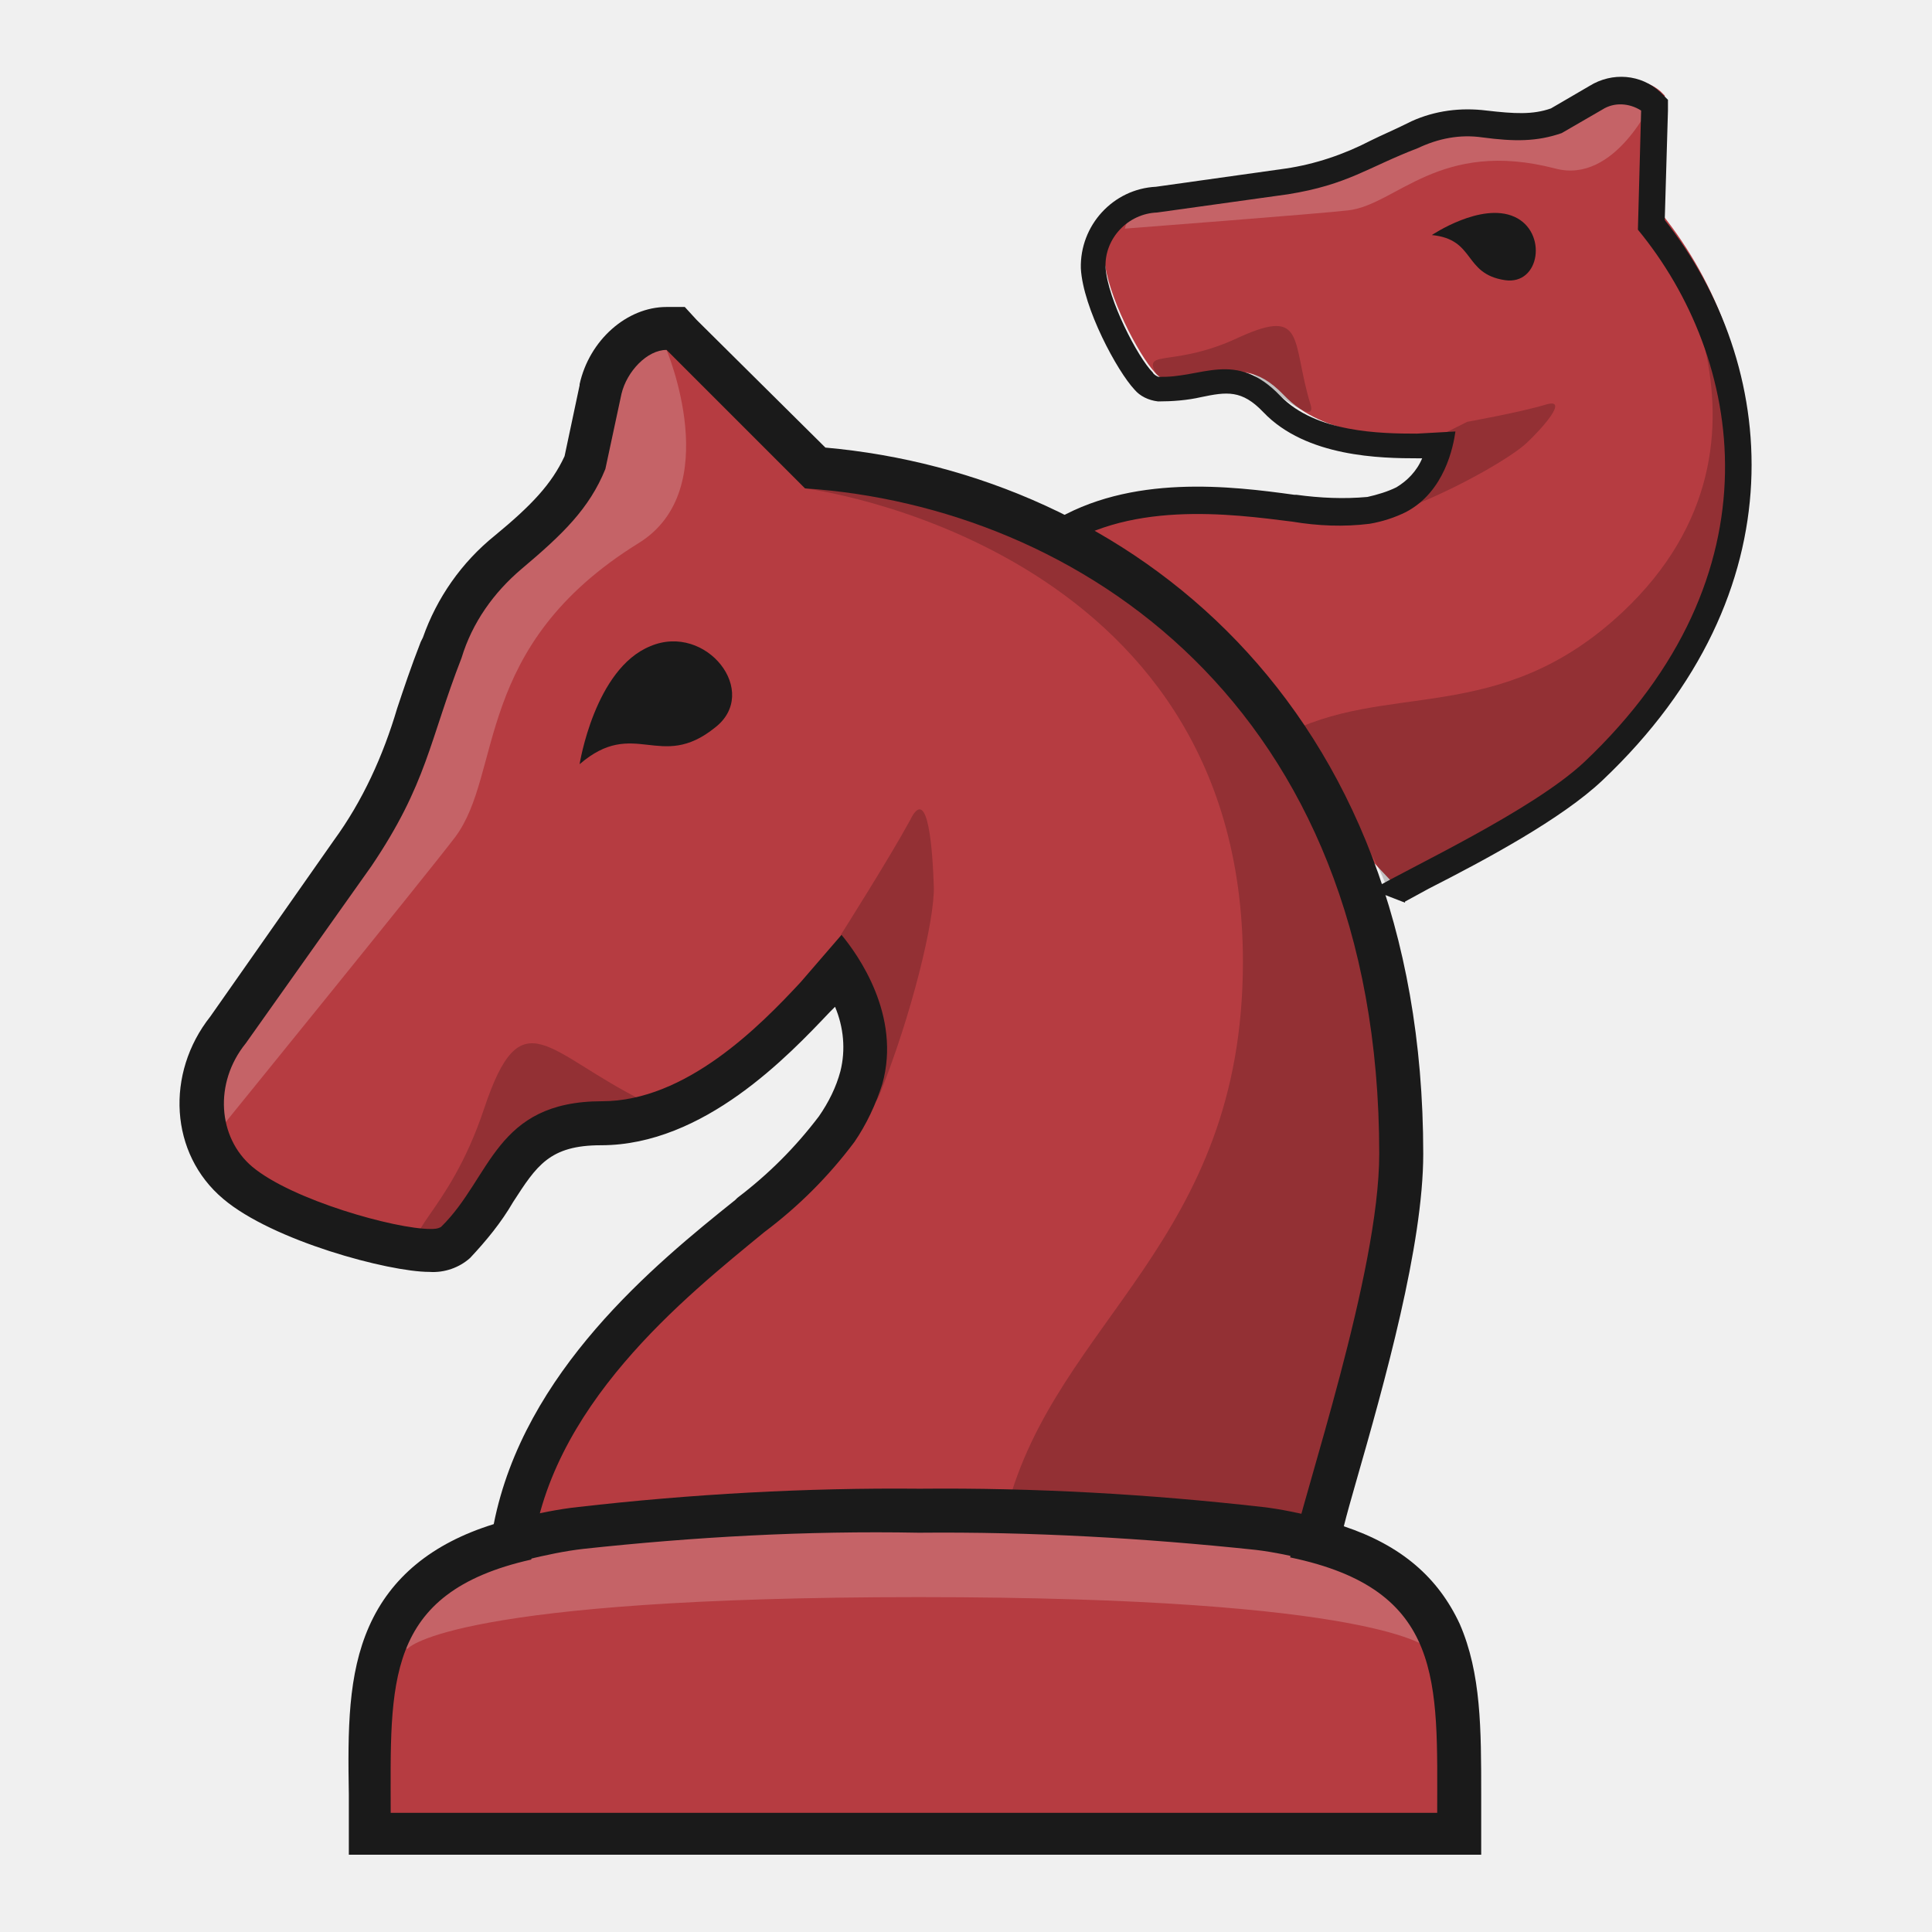
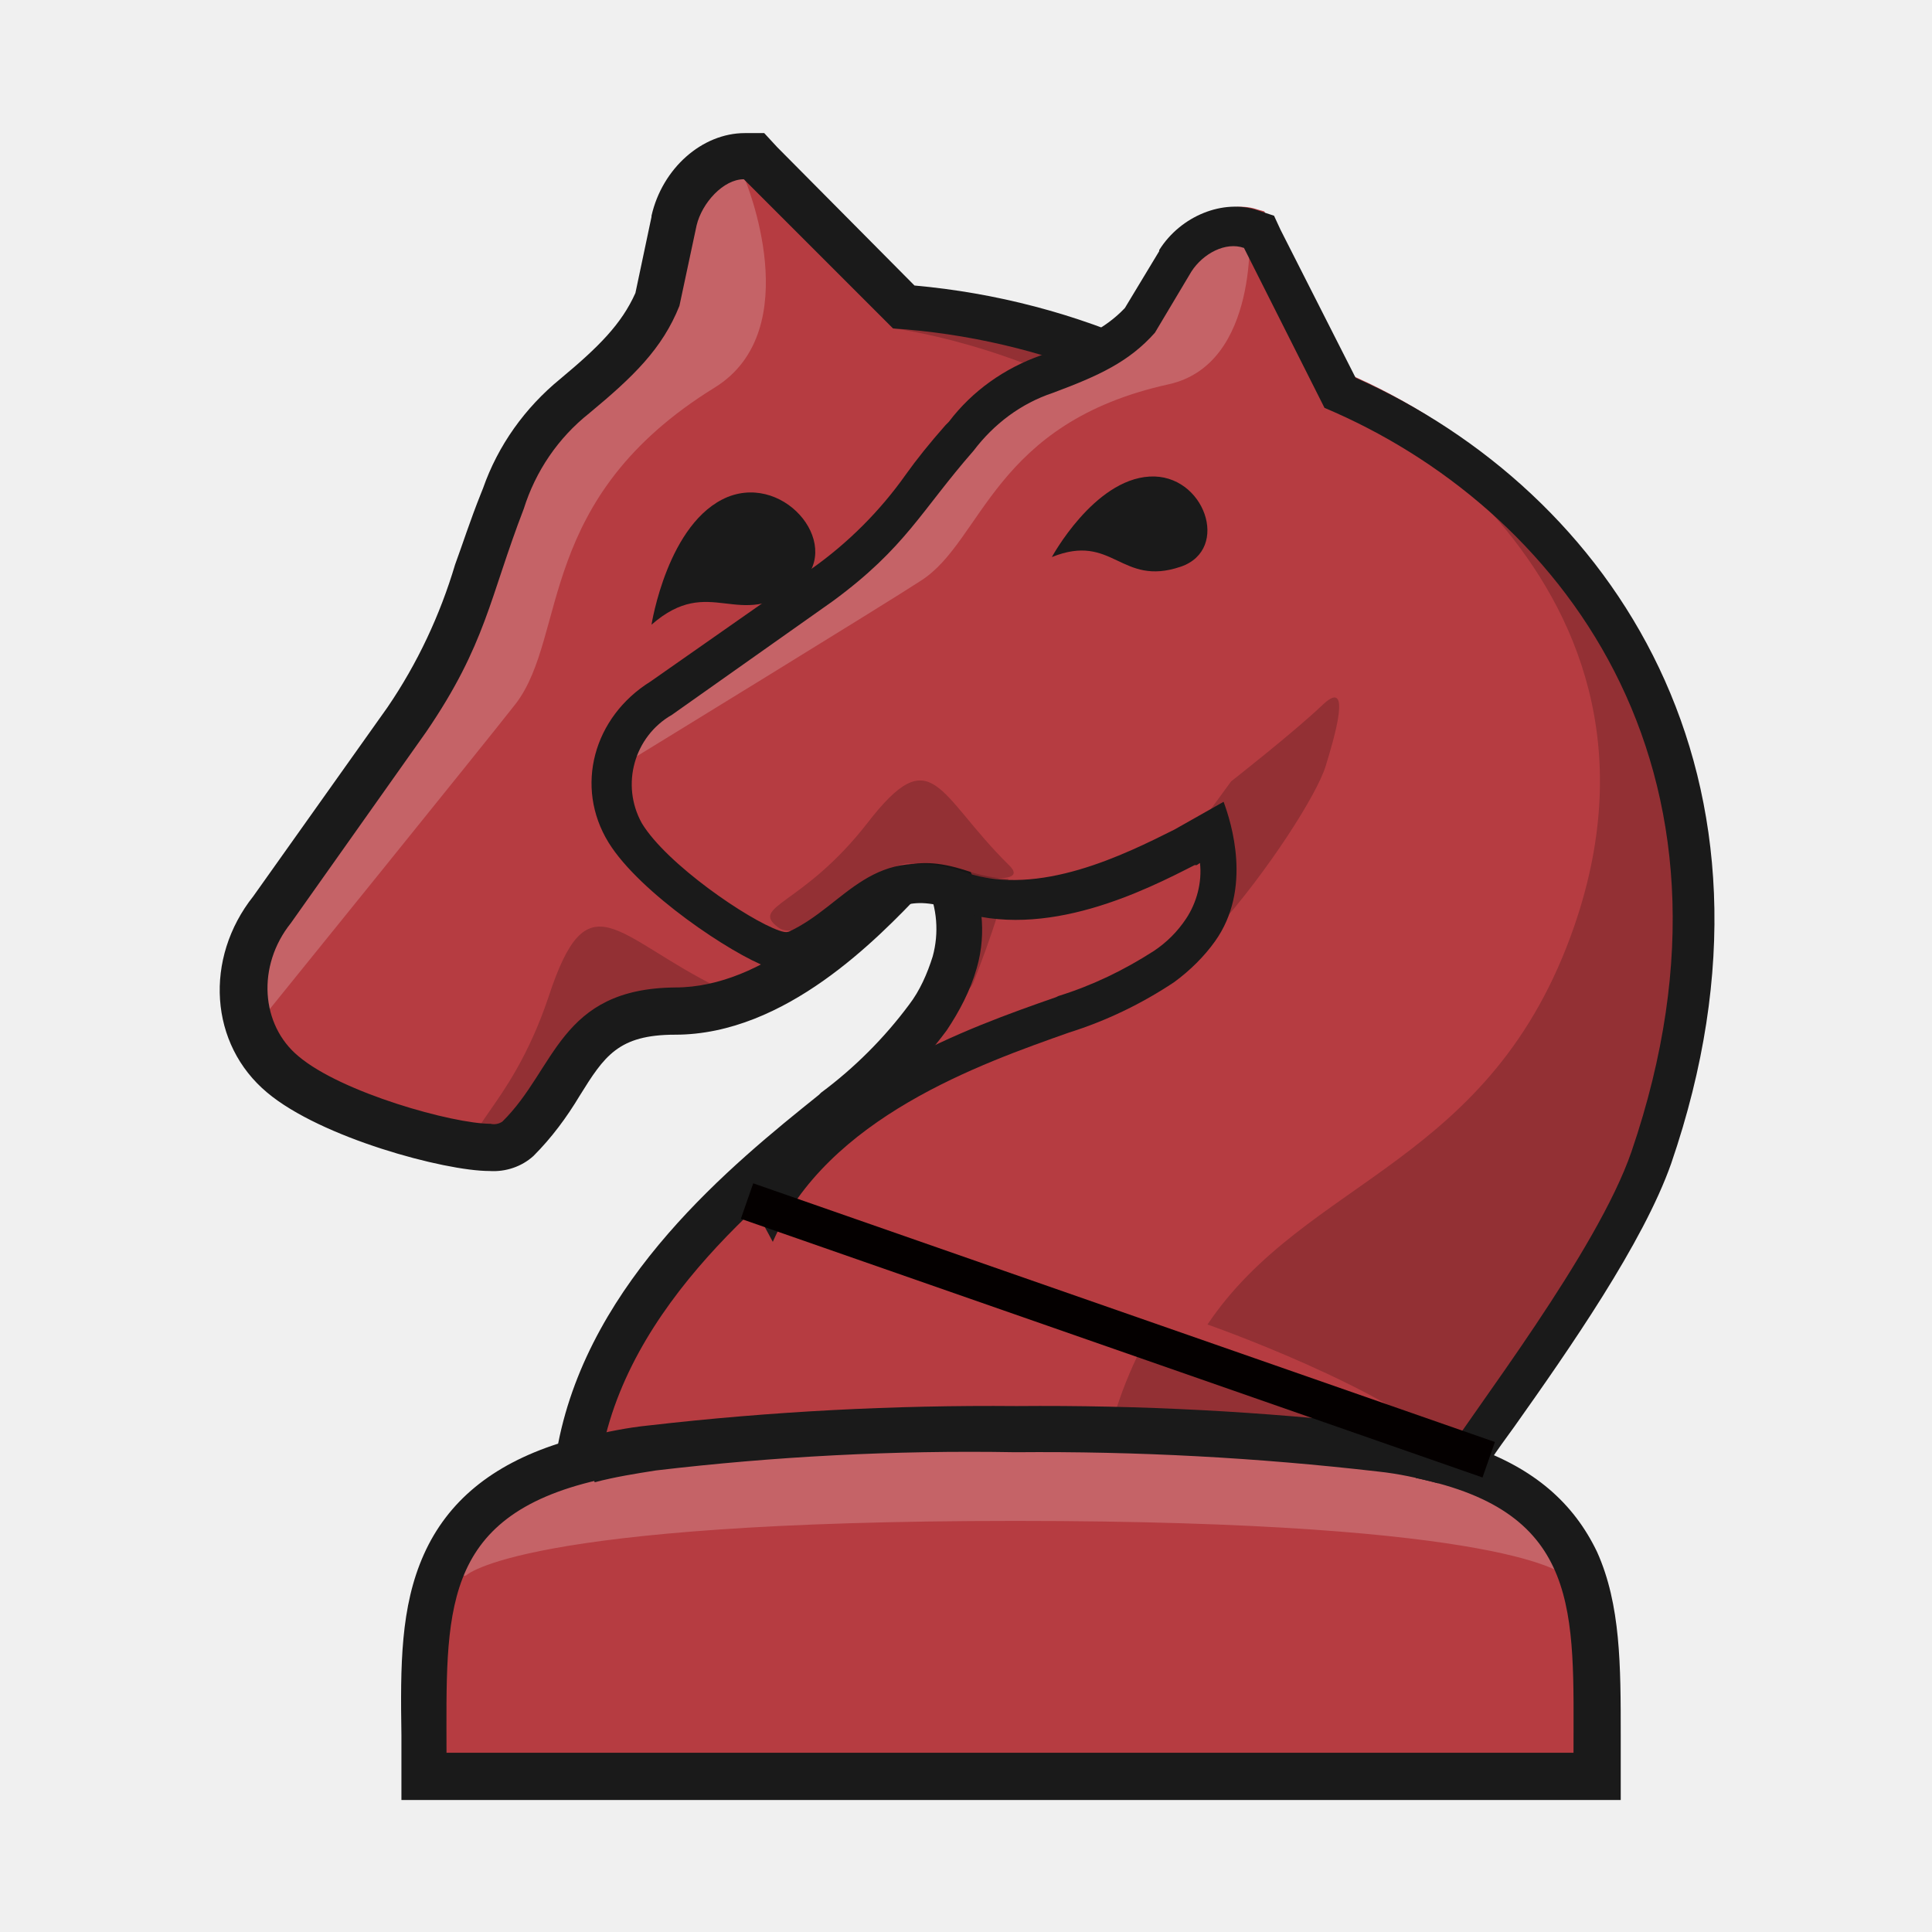
<svg xmlns="http://www.w3.org/2000/svg" version="1.1" id="Layer_1" x="0px" y="0px" viewBox="0 0 180 180" style="enable-background:new 0 0 180 180;" xml:space="preserve">
  <style type="text/css">
	.st0{fill:#B63C41;}
- 	.st1{opacity:0.2;}
- 	.st2{fill:#FFFFFF;}
- 	.st3{fill:#1A1A1A;}
- 	.st4{opacity:0.2;fill:#040000;enable-background:new    ;}
- 	.st5{opacity:0.2;fill:#FFFFFF;enable-background:new    ;}
+ 	.st1{opacity:0.2;fill:#FFFFFF;enable-background:new    ;}
+ 	.st2{opacity:0.2;}
+ 	.st3{fill:#FFFFFF;}
+ 	.st4{fill:#1A1A1A;}
+ 	.st5{opacity:0.2;fill:#040000;enable-background:new    ;}
+ 	.st6{fill:none;stroke:#040000;stroke-width:3.5;stroke-miterlimit:10;}
</style>
  <g id="Layer_2">
    <g id="Layer_1-2">
-       <path class="st0" d="M130.1,82.6c0.9-0.5,2-1.1,3.3-1.8c5.2-2.7,12.3-6.4,16-9.9c8.6-8.2,13.3-17.8,13.5-27.8    c0.1-8.4-2.8-16.6-8.1-23.2l0.3-10.7V8.9l-0.4-0.4c-1.4-1.2-3.4-1.3-5-0.3l-3.6,2.2c-1.9,0.7-3.8,0.7-6.7,0.3    c-2.2-0.3-4.4,0.1-6.4,1l-0.2,0.1c-1.4,0.6-2.6,1.1-3.6,1.6c-2.6,1.3-5.4,2.2-8.2,2.7l-12.2,1.6c-3.4,0.2-6,3-5.9,6.4    c0.2,3.3,3.2,9,4.7,10.6c0.3,0.4,0.8,0.7,1.4,0.7c1.2,0,2.5-0.1,3.7-0.4c2.6-0.5,4.4-0.8,6.9,1.8c3.7,3.9,10.3,3.9,13.5,3.9l0,0    l2-0.1c-0.4,2.1-1.8,4-3.6,5.1c-1,0.5-2,0.8-3.1,1c-2.3,0.3-4.6,0.2-6.9-0.2h-0.2c-5.8-0.8-15.5-2.1-22.6,2.9" />
-       <g class="st1">
-         <path class="st2" d="M144.9,15.7c5.6,1.5,9.1-6.4,9.1-6.4c-1-1.1-2.6-1.3-3.9-0.5l-3.7,2.2c-2.1,0.8-4.1,0.8-7,0.4     c-2.1-0.3-4.2,0-6.1,0.9l-0.2,0.1c-1.4,0.6-2.5,1.1-3.6,1.6c-2.6,1.4-5.5,2.3-8.4,2.7L109,18.5h-0.4c-1.8-0.1-3.4,1.1-3.8,2.8     c0,0,18.3-1.4,20.8-1.7C130.1,19.1,134.1,12.9,144.9,15.7z" />
+       <path class="st0" d="M70.2,14.6h-0.9c-2.9,0-5.8,2.7-6.6,6.1L61.2,28c-1.4,3.4-3.8,5.8-7.7,9c-3,2.4-5.3,5.7-6.5,9.4l-0.2,0.5    c-1,2.5-1.7,4.6-2.3,6.5c-1.4,4.9-3.6,9.6-6.6,13.8L25.4,84.8c-3.9,4.9-3.5,11.6,1,15.4c4.5,3.8,15.5,6.8,19.3,6.8    c1,0.1,1.9-0.3,2.6-0.9c1.5-1.6,2.9-3.3,4-5.2c2.5-3.9,4.3-6.7,10.7-6.7c9.4,0.1,17.5-8.5,21.4-12.6l0,0l2.3-2.7    c1.6,2.5,3.4,6.6,2.2,10.9c-0.5,1.8-1.4,3.6-2.5,5.2c-2.4,3.3-5.3,6.2-8.6,8.6l-0.2,0.2c-8.1,6.5-21.5,17.4-23.8,32.6    c-14.3,3.9-14.3,14-14.3,25.4v3.9h109.4v-3.9c0-11.5,0.1-21.5-14.3-25.4c0.4-1.7,1.1-3.9,1.8-6.4c2.8-9.9,6.7-23.6,6.7-32.5    c0-21.1-6.7-38.7-19.3-51.1c-10.7-10.4-24.7-16.6-39.6-17.7L70.9,15.2L70.2,14.6z" />
+       <path class="st1" d="M94.6,141.7c46.4,0,51.2,5.1,51.2,5.1h0.7c-2.1-11-26.4-12.2-26.4-12.2H69.3c0,0-25.1,0.9-26.5,12.2h0.6    C43.4,146.8,48.3,141.7,94.6,141.7z" />
+       <g class="st2">
+         <path class="st3" d="M66.6,36.1c8.7-5.4,2.8-19.4,2.8-19.4c-2.6-0.1-4.9,1.8-5.4,4.3l-1.6,7.4c-1.5,3.6-4,6.1-8,9.5     c-2.9,2.3-5,5.4-6.2,8.9L48,47.3c-1,2.4-1.6,4.5-2.3,6.5c-1.4,5-3.7,9.8-6.7,14.1L26.5,85.5c-0.2,0.2-0.3,0.3-0.5,0.5     c-2.4,2.1-2.8,5.7-1.1,8.3c0,0,20.4-25.2,23.2-28.8C52.9,59.1,49.9,46.4,66.6,36.1z" />
      </g>
-       <path class="st3" d="M141.1,20.2c-3.1-1.4-7.7,1.7-7.7,1.7c4.1,0.4,2.9,3.6,6.8,4.2C143.5,26.6,144.2,21.6,141.1,20.2z" />
-       <path class="st4" d="M144,37.7c-2.3,0.7-7.3,1.6-7.3,1.6s-0.8,0.4-2,1c0,0,1,0.8-1.8,3.8c-0.7,0.8-3,3.7-1.5,3.1    c4.6-1.8,9.4-4.6,10.8-5.9S146.3,37,144,37.7z" />
-       <path class="st4" d="M153.6,20.5c0,0,14.9,20.2-2.4,36.5c-11.6,10.9-22.1,6.3-31.8,11.6c0,0,8,8.6,9.8,14.1    c0,0,14.8-6.3,21.3-12.5C157.2,63.9,172.8,39.7,153.6,20.5z" />
-       <path class="st4" d="M122.1,37.7c-1.8-5.9-0.4-9.1-6.6-6.3c-5.9,2.8-8.9,1.2-7.9,3.2s7.9-0.9,9.2,0.3    C118.2,36.1,122.8,39.9,122.1,37.7z" />
-       <path class="st3" d="M120.4,48.6c2.4,0.4,4.8,0.5,7.2,0.2c1.2-0.2,2.4-0.6,3.4-1.1c3.6-1.9,4.4-6.1,4.6-7.5l-3.6,0.2    c-3.4,0-9.4-0.1-12.7-3.5c-4.2-4.4-7.4-1.6-11.4-1.8c-0.2-0.1-0.4-0.2-0.5-0.4c-1.4-1.4-4.2-6.8-4.4-9.8c-0.1-2.7,2.1-5,4.8-5.1    l12.2-1.7c5.6-0.9,7.4-2.5,12.1-4.3c1.9-0.9,3.9-1.3,6-1c3,0.4,5.1,0.4,7.4-0.4l3.8-2.2c1.1-0.7,2.5-0.6,3.6,0.1l0,0l0,0    l-0.3,11.1c9.8,11.9,13.5,32.1-5,49.6c-4.8,4.5-16.2,9.8-19.8,11.9l3.1,1.2v-0.1l2.2-1.2c5.3-2.7,12.4-6.5,16.2-10.1    c18.6-17.6,16.4-38.8,5.8-52.2l0.3-10.2v-1l-0.7-0.7c-1.8-1.7-4.5-1.9-6.6-0.6l0,0l-3.6,2.1c-1.7,0.6-3.4,0.5-6,0.2    c-2.4-0.3-4.8,0-7,1l-0.2,0.1c-1.4,0.7-2.6,1.2-3.6,1.7c-2.5,1.3-5.2,2.2-7.9,2.6l-12.1,1.7c-4,0.2-7.1,3.6-7,7.6    c0.2,3.7,3.4,9.6,5,11.3c0.5,0.6,1.3,1,2.2,1.1c1.3,0,2.7-0.1,4-0.4c2.4-0.5,3.8-0.7,5.8,1.4c4,4.2,11,4.3,14.4,4.3h0.4    c-0.5,1.2-1.4,2.1-2.4,2.7c-0.8,0.4-1.8,0.7-2.7,0.9c-2.2,0.2-4.4,0.1-6.6-0.2h-0.2c-5.8-0.8-15.3-2-22.7,2.6v3    C104.8,46.5,114.8,47.9,120.4,48.6z" />
-       <path class="st0" d="M62.9,30.6h-0.8c-2.7,0-5.4,2.5-6.2,5.6l-1.4,6.9c-1.3,3.1-3.5,5.4-7.1,8.3c-2.8,2.3-4.9,5.3-6.1,8.7    l-0.2,0.4c-0.9,2.3-1.6,4.3-2.2,6.1c-1.3,4.6-3.4,8.9-6.1,12.8L21.2,95.9c-3.6,4.5-3.2,10.8,0.9,14.3s14.4,6.3,17.9,6.3    c0.9,0.1,1.7-0.2,2.4-0.8c1.4-1.5,2.7-3.1,3.7-4.8c2.3-3.6,4-6.2,9.9-6.2c8.7,0,16.3-8,19.9-11.8l0,0l2.2-2.5    c1.5,2.3,3.1,6.1,2,10.1c-0.5,1.7-1.3,3.3-2.3,4.7c-2.3,3-5,5.7-8,8l-0.2,0.2c-7.5,6.1-20,16.2-22.1,30.3    c-13.3,3.6-13.3,12.9-13.3,23.6v3.6H136v-3.6c0-10.7,0.1-20-13.3-23.6c0.4-1.6,1-3.6,1.6-5.9c2.6-9.2,6.2-21.9,6.2-30.2    c0-19.6-6.2-36-17.9-47.5c-9.9-9.6-23-15.5-36.8-16.5L63.5,31.2L62.9,30.6z" />
-       <path class="st5" d="M85.6,148.8c43.1,0,47.5,4.8,47.5,4.8h0.6c-2-10.2-24.5-11.3-24.5-11.3H62.1c0,0-23.4,0.8-24.7,11.3H38    C38,153.5,42.5,148.8,85.6,148.8z" />
-       <g class="st1">
-         <path class="st2" d="M59.5,50.6c8.1-5,2.6-18,2.6-18c-2.4,0-4.5,1.6-5,4l-1.5,6.9c-1.4,3.4-3.7,5.7-7.5,8.8     c-2.7,2.2-4.7,5-5.8,8.3L42.3,61c-0.9,2.3-1.5,4.2-2.1,6c-1.3,4.7-3.4,9.1-6.2,13.1L22.3,96.5c-0.2,0.2-0.3,0.3-0.4,0.5     c-2.2,2-2.6,5.3-1,7.7c0,0,19-23.4,21.5-26.7C46.9,72,44,60.2,59.5,50.6z" />
+       <path class="st4" d="M67.8,46.3c-5.6,2.3-7.1,11.9-7.1,11.9c5.5-4.8,8.1,0.7,13.6-3.6C78.8,51.1,73.3,44.1,67.8,46.3z" />
+       <path class="st5" d="M93.7,63.9c-2,3.8-6.8,11.4-6.8,11.4s-0.5,1.5-1.1,3.7c0,0,2.2-0.2,2.7,6.9c0.1,1.9,1,8.4,2.2,5.6    c3.2-8,5.6-17.7,5.5-21S95.7,60.1,93.7,63.9z" />
+       <path class="st5" d="M83.3,30.6c0,0,43.9,5.5,43.9,47.5c0,28.1-18.7,36-23.7,54.9c0,0,20.8,0.2,30,4.5c0,0,9.9-26.7,9.9-42.6    C143.4,78.7,131.1,29.4,83.3,30.6z" />
+       <path class="st5" d="M67.1,92.1c-9.8-4.8-12.3-10.5-16,0.8c-3.7,11-9.2,12.8-5.5,14c3.7,1.2,8.4-11.3,11.6-11.5    C60.4,95,70.7,93.8,67.1,92.1z" />
+       <path class="st4" d="M69.3,16.7l13.9,13.9c27.2,1.8,57.6,21.6,57.6,66.7c0,12-7.5,33.9-8.9,40.4c15.5,3.2,14.7,12.5,14.7,25.6    h-105c0-12.9-0.7-22,14.1-25.4c1.5-15.3,15.5-26.4,23.4-32.8c3.4-2.6,6.5-5.6,9.1-9.1c1.2-1.8,2.2-3.7,2.8-5.8    c2-6.9-2.5-13-4.1-14.9L82.8,80c-4.1,4.4-11.5,12-19.9,12c-10.8,0.1-11.1,7.6-16.1,12.5c-0.3,0.2-0.7,0.3-1.1,0.2    c-3.5,0-13.9-2.9-17.9-6.3c-3.5-2.9-3.9-8.4-0.7-12.4l12.6-17.8c5.6-8.2,5.9-12.5,9.1-20.8c1.1-3.5,3.2-6.6,6.1-8.9    c4.1-3.4,6.8-6,8.4-10l1.6-7.5C65.4,18.9,67.4,16.7,69.3,16.7 M71.2,12.4h-1.8c-4,0-7.7,3.3-8.7,7.7v0.1l-1.5,7.1    c-1.3,2.9-3.4,5-7,8c-3.3,2.7-5.8,6.2-7.2,10.2L44.8,46c-1,2.5-1.7,4.7-2.4,6.6c-1.4,4.7-3.5,9.2-6.3,13.3L23.6,83.5    c-4.6,5.8-4.1,13.8,1.3,18.3c5,4.2,16.5,7.3,20.7,7.3c1.5,0.1,3-0.4,4.1-1.4c1.7-1.7,3.1-3.6,4.3-5.6c2.3-3.7,3.6-5.7,8.9-5.7    c10.3,0,18.9-9,23-13.3L86,83l0.1-0.1l0.3-0.3c0.9,2,1.1,4.3,0.5,6.5c-0.5,1.6-1.2,3.2-2.2,4.5c-2.3,3.1-5.1,5.9-8.2,8.2l-0.2,0.2    c-8.1,6.5-21.3,17.2-24.3,32.5c-6.2,2-10.3,5.4-12.5,10.3s-2.2,10.4-2.1,16.9v6H151v-6c0-6.5,0-12.2-2.2-17.1    c-2.2-4.6-5.9-7.8-11.6-9.8c0.4-1.3,0.8-2.8,1.2-4.3c2.9-10.1,6.8-23.9,6.8-33.1c0-45.3-29.9-68.1-60-70.8L72.4,13.7L71.2,12.4    L71.2,12.4z" />
+       <path class="st4" d="M94.6,135.3c11.3-0.1,22.5,0.5,33.8,1.8c1.9,0.2,3.7,0.6,5.6,1.1l0.7-4.3c-1.9-0.5-3.8-0.8-5.7-1.1    c-11.4-1.3-22.8-1.9-34.3-1.8l0,0c-11.4-0.1-22.9,0.5-34.2,1.8c-2,0.2-4,0.6-6,1.1l0.9,4.2c1.9-0.5,3.8-0.8,5.7-1.1    C72.1,135.7,83.3,135.1,94.6,135.3z" />
+       <path class="st0" d="M136.8,134.6c0.8-1.2,1.9-2.8,3.2-4.6c4.9-7.1,11.8-16.9,14.3-24c5.7-16.8,5.2-32.8-1.7-46.1    c-5.9-11.3-15.6-20.2-27.3-25.2l-7.2-14.3l-0.3-0.7l-0.7-0.2c-2.4-0.8-5.5,0.5-7,3l-3.3,5.5c-2.1,2.3-4.7,3.5-8.7,5    c-3.1,1.1-5.8,3.1-7.9,5.6l-0.3,0.3c-1.5,1.7-2.6,3.2-3.7,4.6c-2.5,3.5-5.6,6.7-9.1,9.2l-15,10.6c-4.5,2.8-6,8.3-3.4,12.5    s10.8,9.7,13.8,10.8c0.8,0.3,1.6,0.3,2.3,0c1.7-0.8,3.2-1.8,4.7-3.1c3.1-2.4,5.3-4.1,10.5-2.4c7.6,2.7,16.6-1.9,20.9-4.1l0,0    l2.6-1.5c0.6,2.4,0.9,6.2-1.2,9.3c-0.9,1.3-2.1,2.5-3.4,3.4c-2.9,1.9-6,3.4-9.3,4.5l-0.2,0.1c-8.4,3-22.3,7.9-28.3,19.4" />
+       <g class="st2">
+         <path class="st3" d="M108.9,35.8c8.5-1.9,7.5-14.7,7.5-14.7c-2.1-0.7-4.3,0.1-5.5,1.9l-3.4,5.5c-2.2,2.5-4.9,3.8-9.1,5.3     c-3,1-5.5,2.9-7.5,5.4l-0.3,0.3c-1.4,1.7-2.6,3.1-3.6,4.5c-2.6,3.6-5.7,6.8-9.3,9.4l-15,10.6l-0.5,0.3c-2.5,1-3.8,3.7-3.1,6.3     c0,0,23.5-14.4,26.7-16.5C91.6,50.4,92.5,39.4,108.9,35.8z" />
      </g>
-       <path class="st3" d="M60.6,60.2c-5.2,2.1-6.6,11-6.6,11c5.1-4.4,7.5,0.7,12.6-3.4C70.9,64.5,65.8,58,60.6,60.2z" />
-       <path class="st4" d="M84.8,76.4C82.9,79.9,78.4,87,78.4,87s-0.5,1.4-1,3.5c0,0,2.1-0.2,2.5,6.4c0.1,1.7,0.9,7.8,2,5.2    c3-7.4,5.2-16.4,5.1-19.5S86.5,72.9,84.8,76.4z" />
-       <path class="st4" d="M75,45.5c0,0,40.8,5.1,40.8,44.1c0,26.1-17.4,33.4-22,51c0,0,19.3,0.1,27.9,4.2c0,0,9.2-24.8,9.2-39.6    C130.9,90.2,119.5,44.4,75,45.5z" />
-       <path class="st4" d="M60,102.6c-9.1-4.5-11.4-9.8-14.9,0.7c-3.4,10.2-8.5,11.9-5.1,13s7.8-10.4,10.8-10.6S63.4,104.2,60,102.6z" />
-       <path class="st3" d="M62.1,32.6L75,45.5c25.3,1.7,53.5,20.1,53.5,62c0,11.1-7,31.5-8.3,37.6c14.4,3,13.7,11.6,13.7,23.8H36.4    c0-12-0.7-20.5,13.1-23.6c1.4-14.2,14.4-24.5,21.7-30.5c3.2-2.4,6-5.2,8.4-8.4c1.1-1.6,2-3.5,2.6-5.4c1.8-6.4-2.3-12.1-3.8-13.9    l-3.8,4.4c-3.8,4.1-10.7,11.1-18.5,11.1c-10,0-10.3,7.1-15,11.7c-0.3,0.2-0.7,0.2-1,0.2c-3.3,0-12.9-2.7-16.6-5.8    c-3.2-2.7-3.6-7.8-0.6-11.5l11.7-16.5C39.8,73,40,69,43,61.3c1-3.3,3-6.1,5.6-8.3c3.8-3.2,6.3-5.6,7.8-9.3l1.5-7    C58.4,34.6,60.3,32.6,62.1,32.6 M63.8,28.6h-1.7c-3.7,0-7.2,3.1-8.1,7.2v0.1l-1.4,6.6c-1.2,2.6-3.1,4.6-6.5,7.4    c-3.1,2.5-5.4,5.8-6.7,9.5l-0.2,0.4c-0.9,2.3-1.6,4.4-2.2,6.2c-1.3,4.4-3.2,8.6-5.9,12.3L19.6,94.7c-4.2,5.3-3.8,12.8,1.2,17    c4.6,3.9,15.4,6.8,19.2,6.8c1.4,0.1,2.8-0.4,3.8-1.3c1.5-1.6,2.9-3.3,4-5.2c2.2-3.4,3.4-5.3,8.2-5.3c9.6,0,17.5-8.4,21.3-12.4    l0.1-0.1l0.1-0.1l0.3-0.3c0.8,1.9,1,4,0.5,6c-0.4,1.5-1.1,2.9-2,4.2c-2.2,2.9-4.7,5.4-7.6,7.6l-0.2,0.2    C61,117.8,48.8,127.8,46,142c-5.8,1.8-9.6,5-11.6,9.5c-2,4.5-2,9.7-1.9,15.7v5.6H138v-5.6c0-6.1,0-11.3-2-15.9    c-2-4.3-5.4-7.3-10.8-9.1c0.3-1.2,0.7-2.6,1.1-4c2.7-9.4,6.3-22.2,6.3-30.7c0-42.1-27.7-63.3-55.7-65.8L64.9,29.8L63.8,28.6    L63.8,28.6z" />
-       <path class="st3" d="M85.6,142.8c10.5-0.1,21,0.5,31.4,1.6c1.7,0.2,3.5,0.6,5.2,1l0.7-4c-1.8-0.4-3.5-0.8-5.3-1    c-10.6-1.2-21.2-1.8-31.9-1.7l0,0c-10.6-0.1-21.3,0.5-31.8,1.7c-1.9,0.2-3.7,0.6-5.6,1l0.8,3.9c1.7-0.4,3.5-0.8,5.3-1    C64.6,143.2,75.1,142.6,85.6,142.8z" />
+       <path class="st4" d="M107.1,44.4c-5.2,0.3-9.1,7.5-9.1,7.5c5.7-2.3,6.4,2.8,12,0.9C114.7,51.2,112.2,44.1,107.1,44.4z" />
+       <path class="st5" d="M123.3,65.6c-2.6,2.5-8.6,7.2-8.6,7.2s-0.8,1.1-1.9,2.6c0,0,1.9,0.4,0.3,6.2c-0.4,1.5-1.5,6.9,0.2,5    c4.9-5.5,9.4-12.6,10.2-15.2S126,63.1,123.3,65.6z" />
+       <path class="st5" d="M124,36.1c0,0,34.2,16.6,22.7,50.1c-7.7,22.4-25,23.5-34.2,37.2c0,0,16.9,5.9,23.2,12    c0,0,15.3-18.6,19.7-31.2C159.7,91.2,163.2,48.5,124,36.1z" />
+       <path class="st5" d="M94,80.6c-6.7-6.6-7.1-11.8-13.2-3.9c-6,7.7-11,7.7-8.3,9.7s9.8-6.7,12.5-5.9C87.7,81.3,96.5,83,94,80.6z" />
+       <path class="st4" d="M99.6,96.2c3.5-1.1,6.8-2.7,9.8-4.7c1.5-1.1,2.8-2.4,3.8-3.8c3.5-4.9,1.5-11.1,0.8-13l-4.6,2.6    c-4.6,2.3-12.6,6.3-19.4,4c-8.8-3-11.1,3-16.5,5.5c-0.3,0.1-0.6,0-0.9-0.1c-2.9-1-10.5-6.2-12.8-10c-2-3.6-0.7-8.1,2.8-10.1    c0,0,0,0,0,0L77.6,56c6.8-5,8.2-8.4,13.1-14c1.9-2.5,4.4-4.4,7.4-5.4c4.3-1.6,7.1-2.9,9.5-5.6l3.4-5.7c1.1-1.7,3.2-2.8,4.9-2.2    l0,0l0,0l0,0l7.5,14.9c21.6,9.1,40.9,33.3,28.6,69.3c-3.2,9.3-14.7,24.1-18,29.3l5-0.5l-0.1-0.1c0.6-0.9,1.4-2,2.2-3.1    c5.1-7.2,12-17.1,14.6-24.5c12.4-36.1-5.6-62.6-29.4-73.2l-7-13.8l-0.6-1.3l-1.5-0.5c-3.2-1.1-7.2,0.5-9.2,3.7v0.1l-3.2,5.3    c-1.8,1.9-4.1,3-7.8,4.4c-3.4,1.2-6.4,3.3-8.6,6.2l-0.3,0.3c-1.5,1.7-2.7,3.2-3.7,4.6c-2.4,3.4-5.4,6.4-8.8,8.8l-15,10.5    c-5.3,3.3-7.1,9.8-3.9,15c2.9,4.7,11.5,10.4,14.8,11.6c1.2,0.5,2.5,0.5,3.7,0c1.8-0.9,3.5-2,5-3.2c3-2.4,4.5-3.6,8.8-2.1    c8.4,2.9,17.8-1.9,22.3-4.2h0.1h0.1l0.3-0.2c0.2,1.8-0.3,3.7-1.3,5.2c-0.8,1.2-1.8,2.2-3,3c-2.8,1.8-5.7,3.2-8.9,4.2l-0.2,0.1    c-8.3,2.9-21.9,7.7-28.5,18.9l2.1,3.9C77.1,104.1,91.4,99.1,99.6,96.2z" />
+       <line class="st6" x1="69.6" y1="111.9" x2="138.7" y2="136" />
    </g>
  </g>
</svg>
